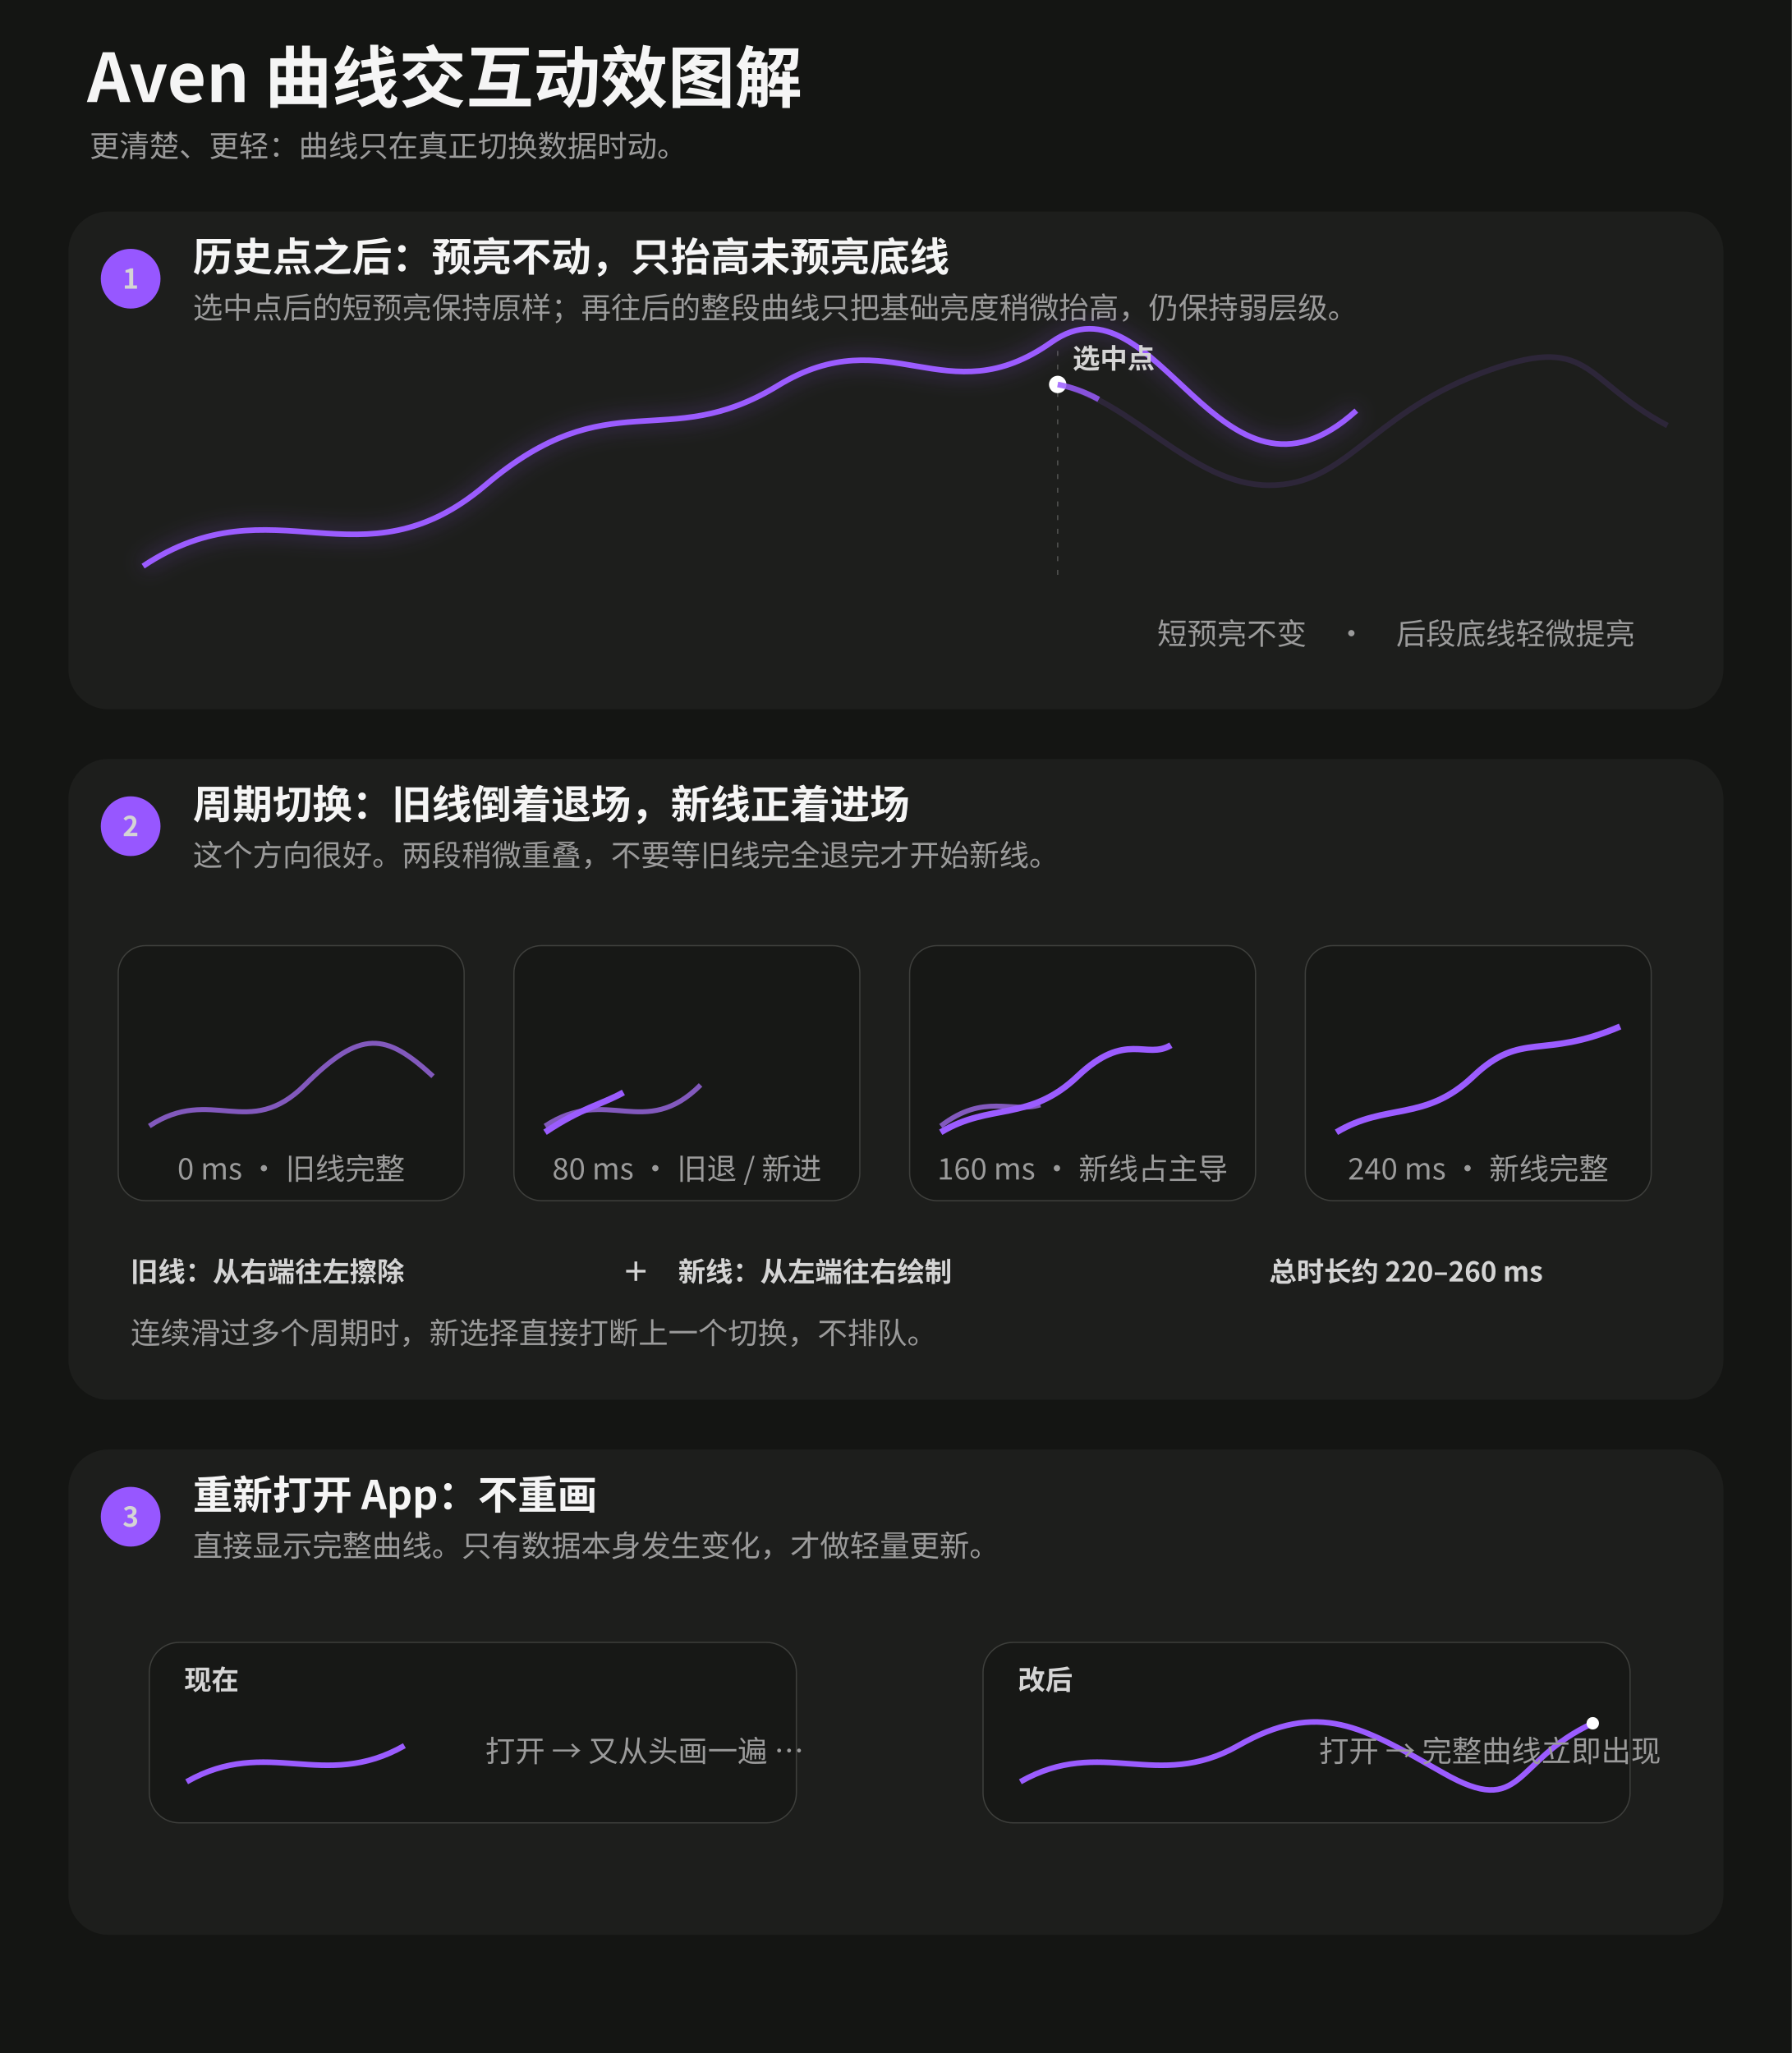
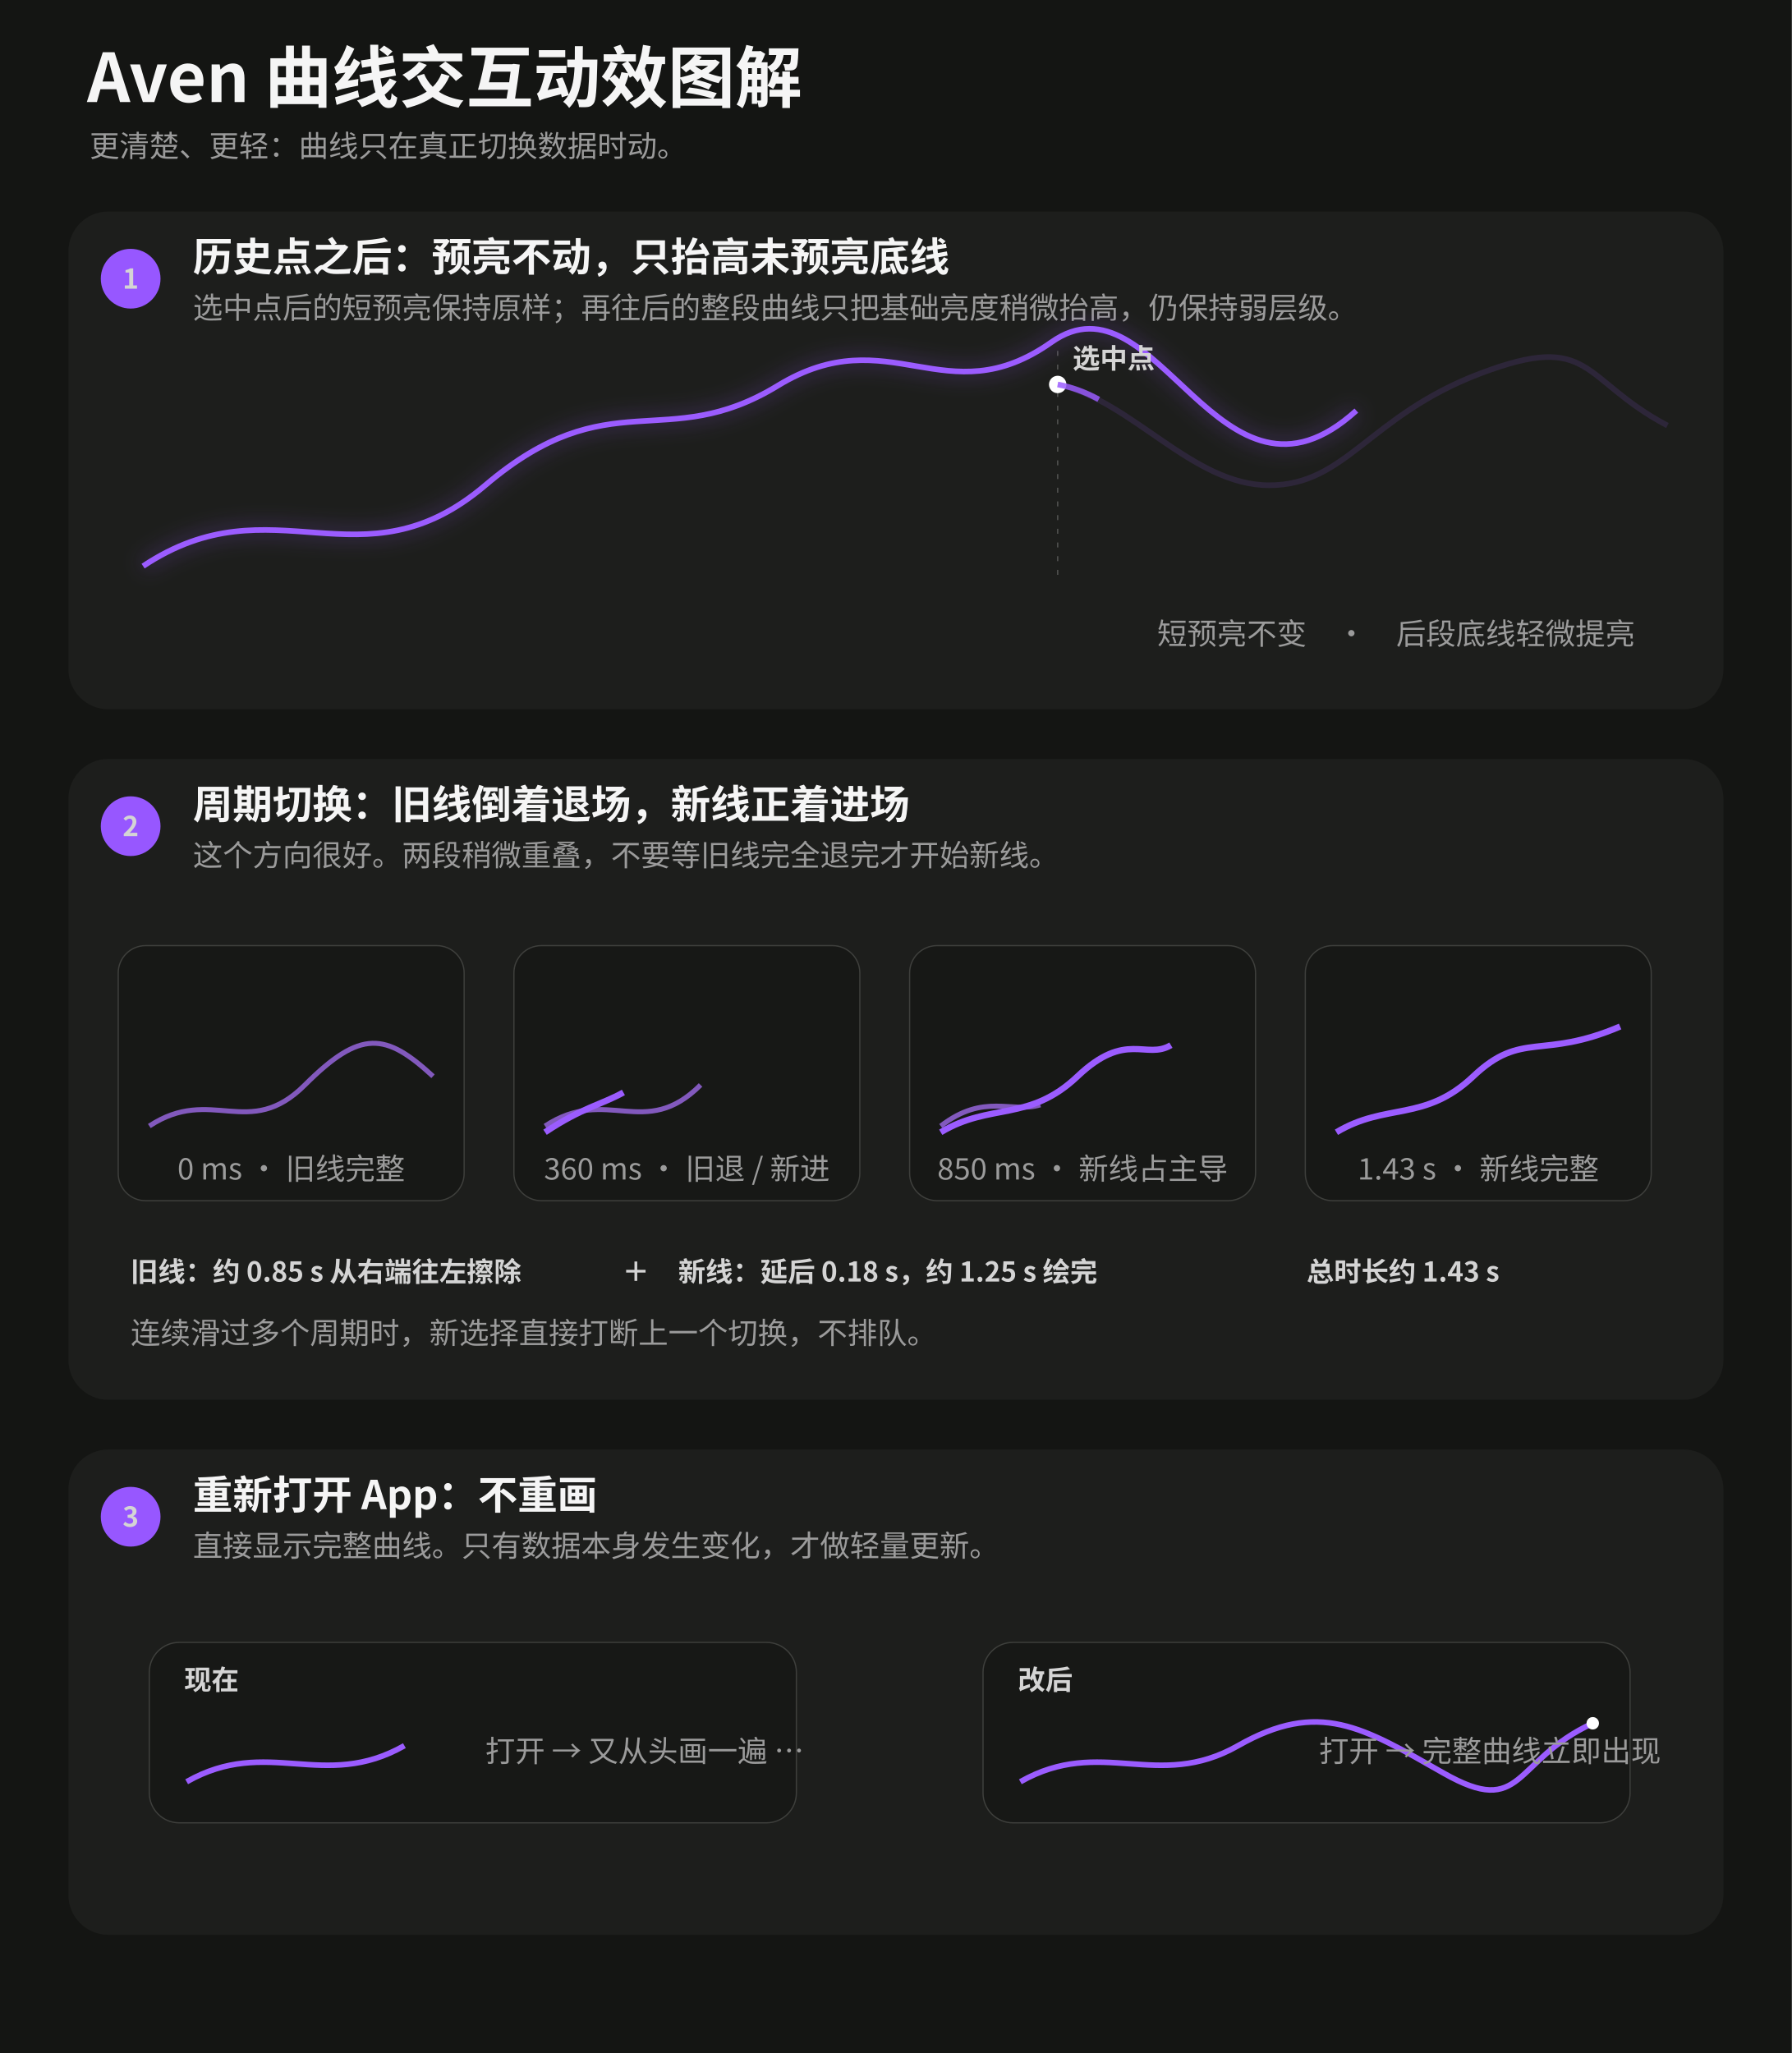
<svg xmlns="http://www.w3.org/2000/svg" width="1440" height="1650" viewBox="0 0 1440 1650">
  <defs>
    <linearGradient id="futureFade" x1="0" x2="1">
      <stop offset="0%" stop-color="#9B5CFF" stop-opacity=".52" />
      <stop offset="48%" stop-color="#9B5CFF" stop-opacity=".22" />
      <stop offset="100%" stop-color="#9B5CFF" stop-opacity="0" />
    </linearGradient>
    <filter id="glow" x="-20%" y="-40%" width="140%" height="180%">
      <feGaussianBlur stdDeviation="8" />
    </filter>
    <style>
      .title { font: 700 54px -apple-system,BlinkMacSystemFont,"PingFang SC","Noto Sans CJK SC",sans-serif; fill:#f5f5f5 }
      .h { font: 700 32px -apple-system,BlinkMacSystemFont,"PingFang SC","Noto Sans CJK SC",sans-serif; fill:#f5f5f5 }
      .b { font: 400 24px -apple-system,BlinkMacSystemFont,"PingFang SC","Noto Sans CJK SC",sans-serif; fill:#9b9b9b }
      .s { font: 600 22px -apple-system,BlinkMacSystemFont,"PingFang SC","Noto Sans CJK SC",sans-serif; fill:#d4d4d4 }
    </style>
  </defs>
  <rect width="1440" height="1650" fill="#141513" />
  <text x="70" y="82" class="title">Aven 曲线交互动效图解</text>
  <text x="72" y="126" class="b">更清楚、更轻：曲线只在真正切换数据时动。</text>
  <rect x="55" y="170" width="1330" height="400" rx="32" fill="#1d1e1c" />
  <circle cx="105" cy="224" r="24" fill="#9757ff" />
  <text x="105" y="232" text-anchor="middle" class="s" fill="#fff">1</text>
  <text x="155" y="218" class="h">历史点之后：预亮不动，只抬高未预亮底线</text>
  <text x="155" y="256" class="b">选中点后的短预亮保持原样；再往后的整段曲线只把基础亮度稍微抬高，仍保持弱层级。</text>
  <path d="M115 455 C220 385,290 475,390 390 S535 365,625 310 S760 335,845 275 S980 430,1090 330" fill="none" stroke="#9b5cff" stroke-width="10" opacity=".22" filter="url(#glow)" />
  <path d="M115 455 C220 385,290 475,390 390 S535 365,625 310 S760 335,845 275 S980 430,1090 330" fill="none" stroke="#9b5cff" stroke-width="4.5" />
  <circle cx="850" cy="309" r="7" fill="#fff" />
  <line x1="850" y1="282" x2="850" y2="468" stroke="#fff" stroke-opacity=".24" stroke-dasharray="4 7" />
  <path d="M850 309 C910 322,958 390,1020 390 S1100 334,1190 300 S1270 305,1340 342" fill="none" stroke="#9b5cff" stroke-opacity=".13" stroke-width="4.5" />
  <path d="M850 309 C861 311,872 315,883 321" fill="none" stroke="#9b5cff" stroke-opacity=".82" stroke-width="4.5" />
  <text x="862" y="296" class="s">选中点</text>
  <text x="930" y="518" class="b">短预亮不变　·　后段底线轻微提亮</text>
  <rect x="55" y="610" width="1330" height="515" rx="32" fill="#1d1e1c" />
  <circle cx="105" cy="664" r="24" fill="#9757ff" />
  <text x="105" y="672" text-anchor="middle" class="s" fill="#fff">2</text>
  <text x="155" y="658" class="h">周期切换：旧线倒着退场，新线正着进场</text>
  <text x="155" y="696" class="b">这个方向很好。两段稍微重叠，不要等旧线完全退完才开始新线。</text>
  <g transform="translate(95 760)">
    <g>
      <rect width="278" height="205" rx="22" fill="#171816" stroke="#3e3f3c" />
      <path d="M25 145 C75 112,105 157,150 112 S215 70,253 105" fill="none" stroke="#8259bd" stroke-width="4" />
      <text x="139" y="188" text-anchor="middle" class="b">0 ms · 旧线完整</text>
    </g>
    <g transform="translate(318 0)">
      <rect width="278" height="205" rx="22" fill="#171816" stroke="#3e3f3c" />
      <path d="M25 145 C75 112,105 157,150 112" fill="none" stroke="#8259bd" stroke-width="4" />
      <path d="M25 150 C55 130,70 128,88 118" fill="none" stroke="#9b5cff" stroke-width="5" />
-       <text x="139" y="188" text-anchor="middle" class="b">80 ms · 旧退 / 新进</text>
+       <text x="139" y="188" text-anchor="middle" class="b">360 ms · 旧退 / 新进</text>
    </g>
    <g transform="translate(636 0)">
      <rect width="278" height="205" rx="22" fill="#171816" stroke="#3e3f3c" />
      <path d="M25 145 C60 118,82 135,105 128" fill="none" stroke="#8259bd" stroke-width="4" />
      <path d="M25 150 C65 126,96 142,135 105 S190 92,210 80" fill="none" stroke="#9b5cff" stroke-width="5" />
-       <text x="139" y="188" text-anchor="middle" class="b">160 ms · 新线占主导</text>
+       <text x="139" y="188" text-anchor="middle" class="b">850 ms · 新线占主导</text>
    </g>
    <g transform="translate(954 0)">
      <rect width="278" height="205" rx="22" fill="#171816" stroke="#3e3f3c" />
      <path d="M25 150 C65 126,96 142,135 105 S190 92,253 65" fill="none" stroke="#9b5cff" stroke-width="5" />
-       <text x="139" y="188" text-anchor="middle" class="b">240 ms · 新线完整</text>
+       <text x="139" y="188" text-anchor="middle" class="b">1.43 s · 新线完整</text>
    </g>
  </g>
-   <text x="105" y="1030" class="s" fill="#a989d6">旧线：从右端往左擦除</text>
+   <text x="105" y="1030" class="s" fill="#a989d6">旧线：约 0.85 s 从右端往左擦除</text>
  <text x="500" y="1030" class="s">＋</text>
-   <text x="545" y="1030" class="s" fill="#c19aff">新线：从左端往右绘制</text>
-   <text x="1020" y="1030" class="s">总时长约 220–260 ms</text>
+   <text x="545" y="1030" class="s" fill="#c19aff">新线：延后 0.18 s，约 1.25 s 绘完</text>
+   <text x="1050" y="1030" class="s">总时长约 1.43 s</text>
  <text x="105" y="1080" class="b">连续滑过多个周期时，新选择直接打断上一个切换，不排队。</text>
  <rect x="55" y="1165" width="1330" height="390" rx="32" fill="#1d1e1c" />
  <circle cx="105" cy="1219" r="24" fill="#9757ff" />
  <text x="105" y="1227" text-anchor="middle" class="s" fill="#fff">3</text>
  <text x="155" y="1213" class="h">重新打开 App：不重画</text>
  <text x="155" y="1251" class="b">直接显示完整曲线。只有数据本身发生变化，才做轻量更新。</text>
  <g transform="translate(120 1320)">
    <rect width="520" height="145" rx="24" fill="#171816" stroke="#3e3f3c" />
    <text x="28" y="38" class="s">现在</text>
    <path d="M30 112 C95 75,140 120,205 83" fill="none" stroke="#9b5cff" stroke-width="4.5" />
    <text x="270" y="96" class="b">打开 → 又从头画一遍 …</text>
  </g>
  <g transform="translate(790 1320)">
    <rect width="520" height="145" rx="24" fill="#171816" stroke="#3e3f3c" />
    <text x="28" y="38" class="s">改后</text>
    <path d="M30 112 C95 75,140 120,205 83 S305 68,370 105 S425 95,490 65" fill="none" stroke="#9b5cff" stroke-width="4.5" />
    <circle cx="490" cy="65" r="5" fill="#fff" />
    <text x="270" y="96" class="b">打开 → 完整曲线立即出现</text>
  </g>
</svg>
